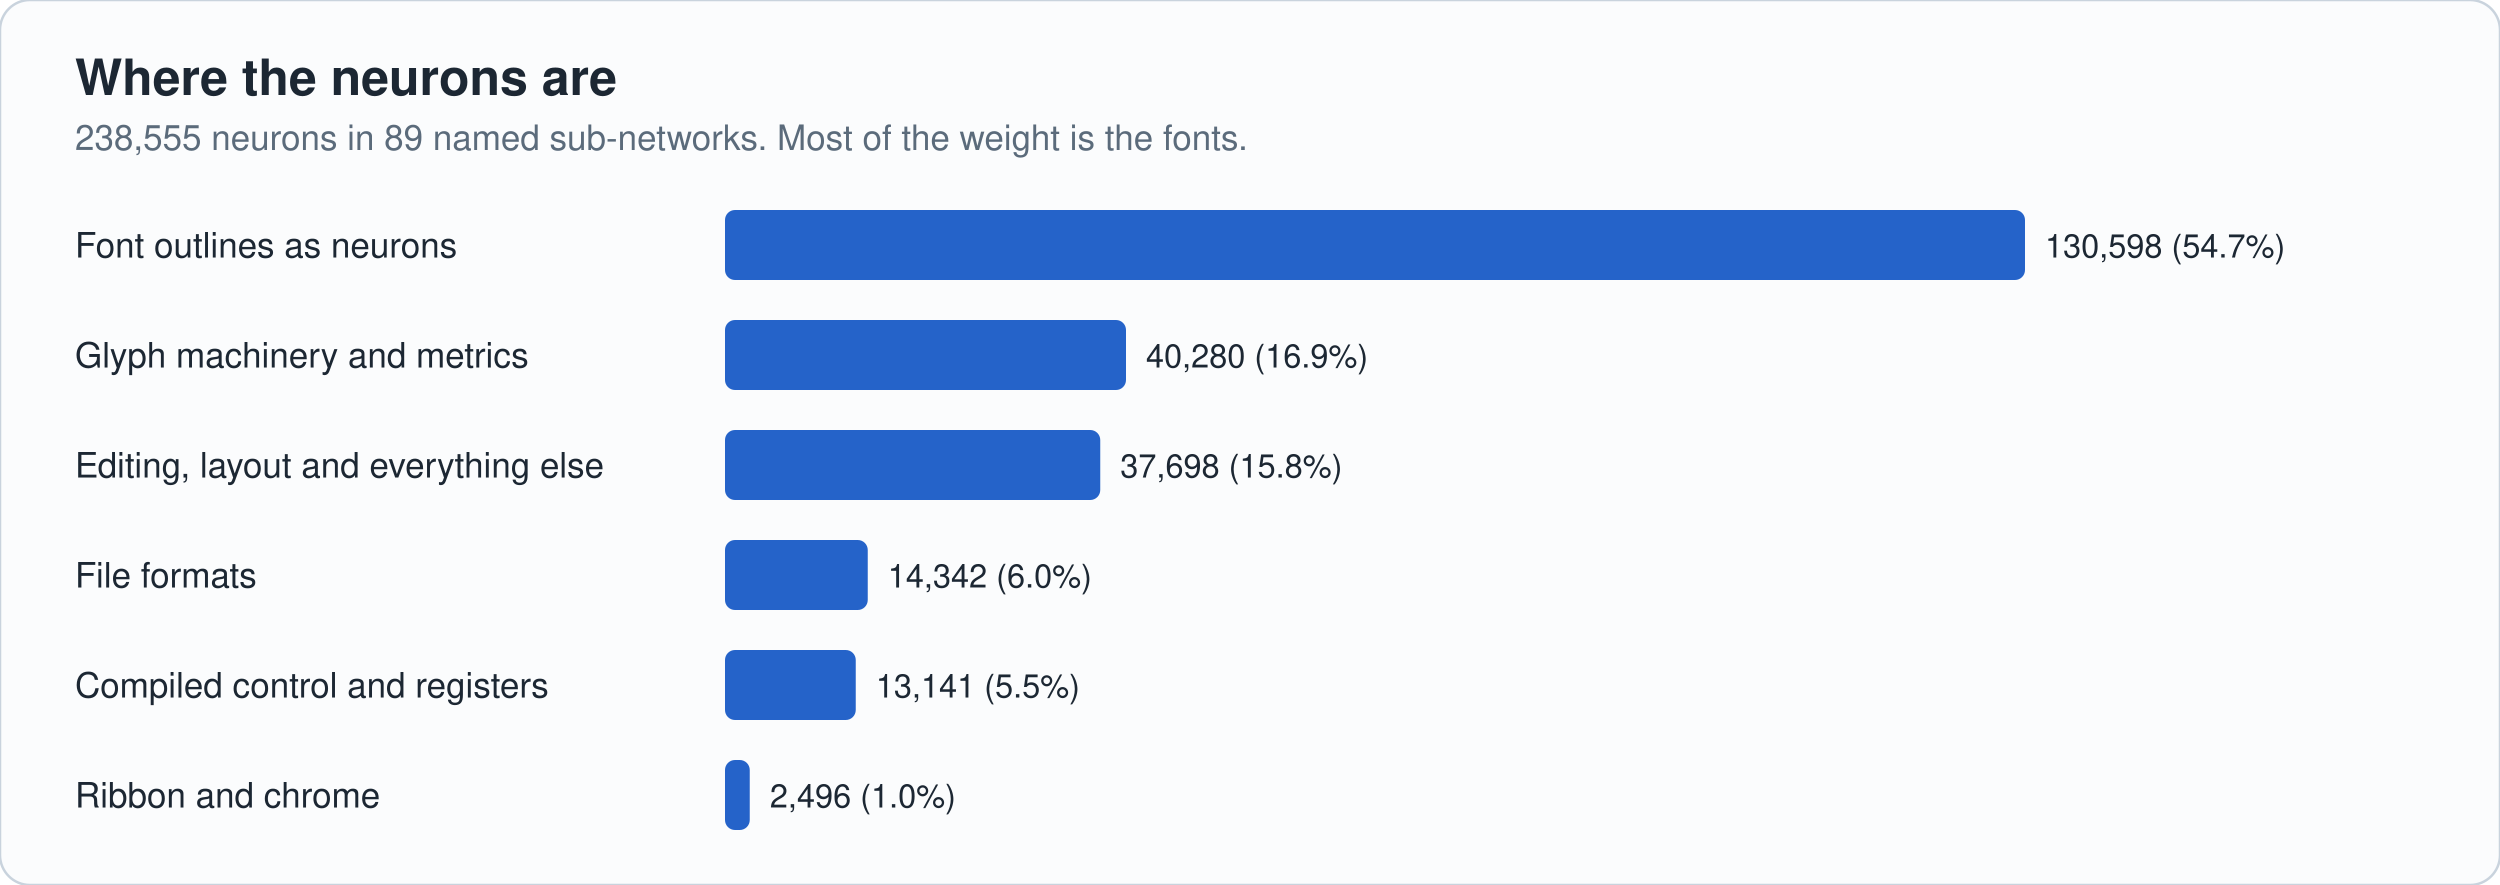
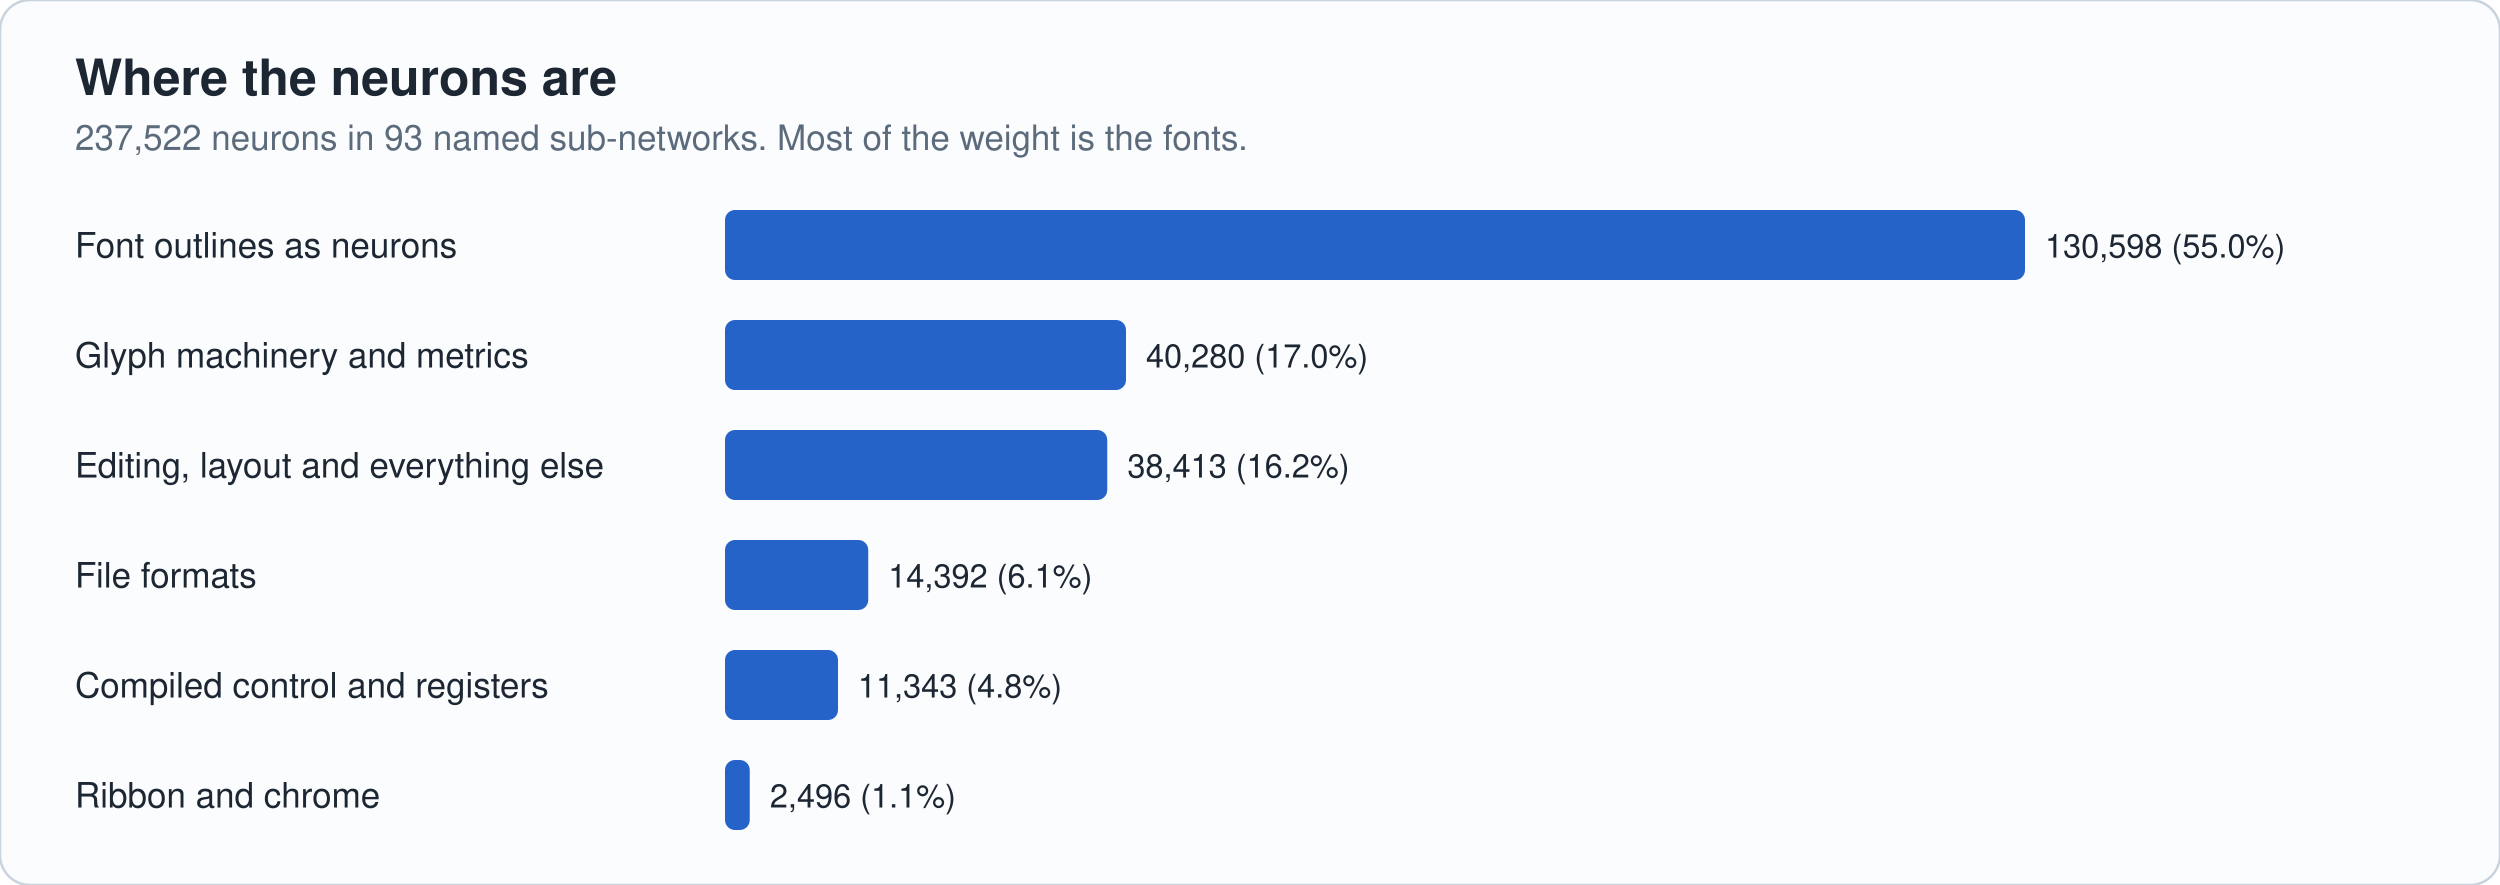
<svg xmlns="http://www.w3.org/2000/svg" viewBox="0 0 1000 354" width="1000" height="354" role="img" aria-label="Neuron counts per family of sub-networks" font-family="-apple-system,'Segoe UI',Helvetica,Arial,sans-serif">
  <rect width="1000" height="354" rx="12" fill="#fbfcfd" stroke="#c9d3dd" />
  <text x="30" y="38" font-size="20" fill="#1c2733" text-anchor="start" font-weight="700">Where the neurons are</text>
-   <text x="30" y="60" font-size="14" fill="#5b6b7b" text-anchor="start" font-weight="400">238,555 neurons in 89 named sub-networks. Most of the weight is the fonts.</text>
+   <text x="30" y="60" font-size="14" fill="#5b6b7b" text-anchor="start" font-weight="400">237,522 neurons in 93 named sub-networks. Most of the weight is the fonts.</text>
  <text x="30" y="103" font-size="14" fill="#1c2733" text-anchor="start" font-weight="400">Font outlines as neurons</text>
  <rect x="290" y="84" width="520.0" height="28" rx="4" fill="#2563c9" />
-   <text x="818.0" y="103" font-size="13" fill="#1c2733" text-anchor="start" font-weight="400">130,598 (54.7%)</text>
+   <text x="818.0" y="103" font-size="13" fill="#1c2733" text-anchor="start" font-weight="400">130,598 (55.0%)</text>
  <text x="30" y="147" font-size="14" fill="#1c2733" text-anchor="start" font-weight="400">Glyph machinery and metrics</text>
  <rect x="290" y="128" width="160.4" height="28" rx="4" fill="#2563c9" />
-   <text x="458.382" y="147" font-size="13" fill="#1c2733" text-anchor="start" font-weight="400">40,280 (16.9%)</text>
+   <text x="458.382" y="147" font-size="13" fill="#1c2733" text-anchor="start" font-weight="400">40,280 (17.0%)</text>
  <text x="30" y="191" font-size="14" fill="#1c2733" text-anchor="start" font-weight="400">Editing, layout and everything else</text>
-   <rect x="290" y="172" width="150.1" height="28" rx="4" fill="#2563c9" />
-   <text x="448.102" y="191" font-size="13" fill="#1c2733" text-anchor="start" font-weight="400">37,698 (15.8%)</text>
+   <rect x="290" y="172" width="152.9" height="28" rx="4" fill="#2563c9" />
+   <text x="450.948" y="191" font-size="13" fill="#1c2733" text-anchor="start" font-weight="400">38,413 (16.2%)</text>
  <text x="30" y="235" font-size="14" fill="#1c2733" text-anchor="start" font-weight="400">File formats</text>
-   <rect x="290" y="216" width="57.1" height="28" rx="4" fill="#2563c9" />
-   <text x="355.105" y="235" font-size="13" fill="#1c2733" text-anchor="start" font-weight="400">14,342 (6.0%)</text>
+   <rect x="290" y="216" width="57.3" height="28" rx="4" fill="#2563c9" />
+   <text x="355.304" y="235" font-size="13" fill="#1c2733" text-anchor="start" font-weight="400">14,392 (6.1%)</text>
  <text x="30" y="279" font-size="14" fill="#1c2733" text-anchor="start" font-weight="400">Compiled control and registers</text>
-   <rect x="290" y="260" width="52.3" height="28" rx="4" fill="#2563c9" />
-   <text x="350.323" y="279" font-size="13" fill="#1c2733" text-anchor="start" font-weight="400">13,141 (5.5%)</text>
+   <rect x="290" y="260" width="45.2" height="28" rx="4" fill="#2563c9" />
+   <text x="343.164" y="279" font-size="13" fill="#1c2733" text-anchor="start" font-weight="400">11,343 (4.8%)</text>
  <text x="30" y="323" font-size="14" fill="#1c2733" text-anchor="start" font-weight="400">Ribbon and chrome</text>
  <rect x="290" y="304" width="9.9" height="28" rx="4" fill="#2563c9" />
-   <text x="307.938" y="323" font-size="13" fill="#1c2733" text-anchor="start" font-weight="400">2,496 (1.0%)</text>
+   <text x="307.938" y="323" font-size="13" fill="#1c2733" text-anchor="start" font-weight="400">2,496 (1.1%)</text>
</svg>
